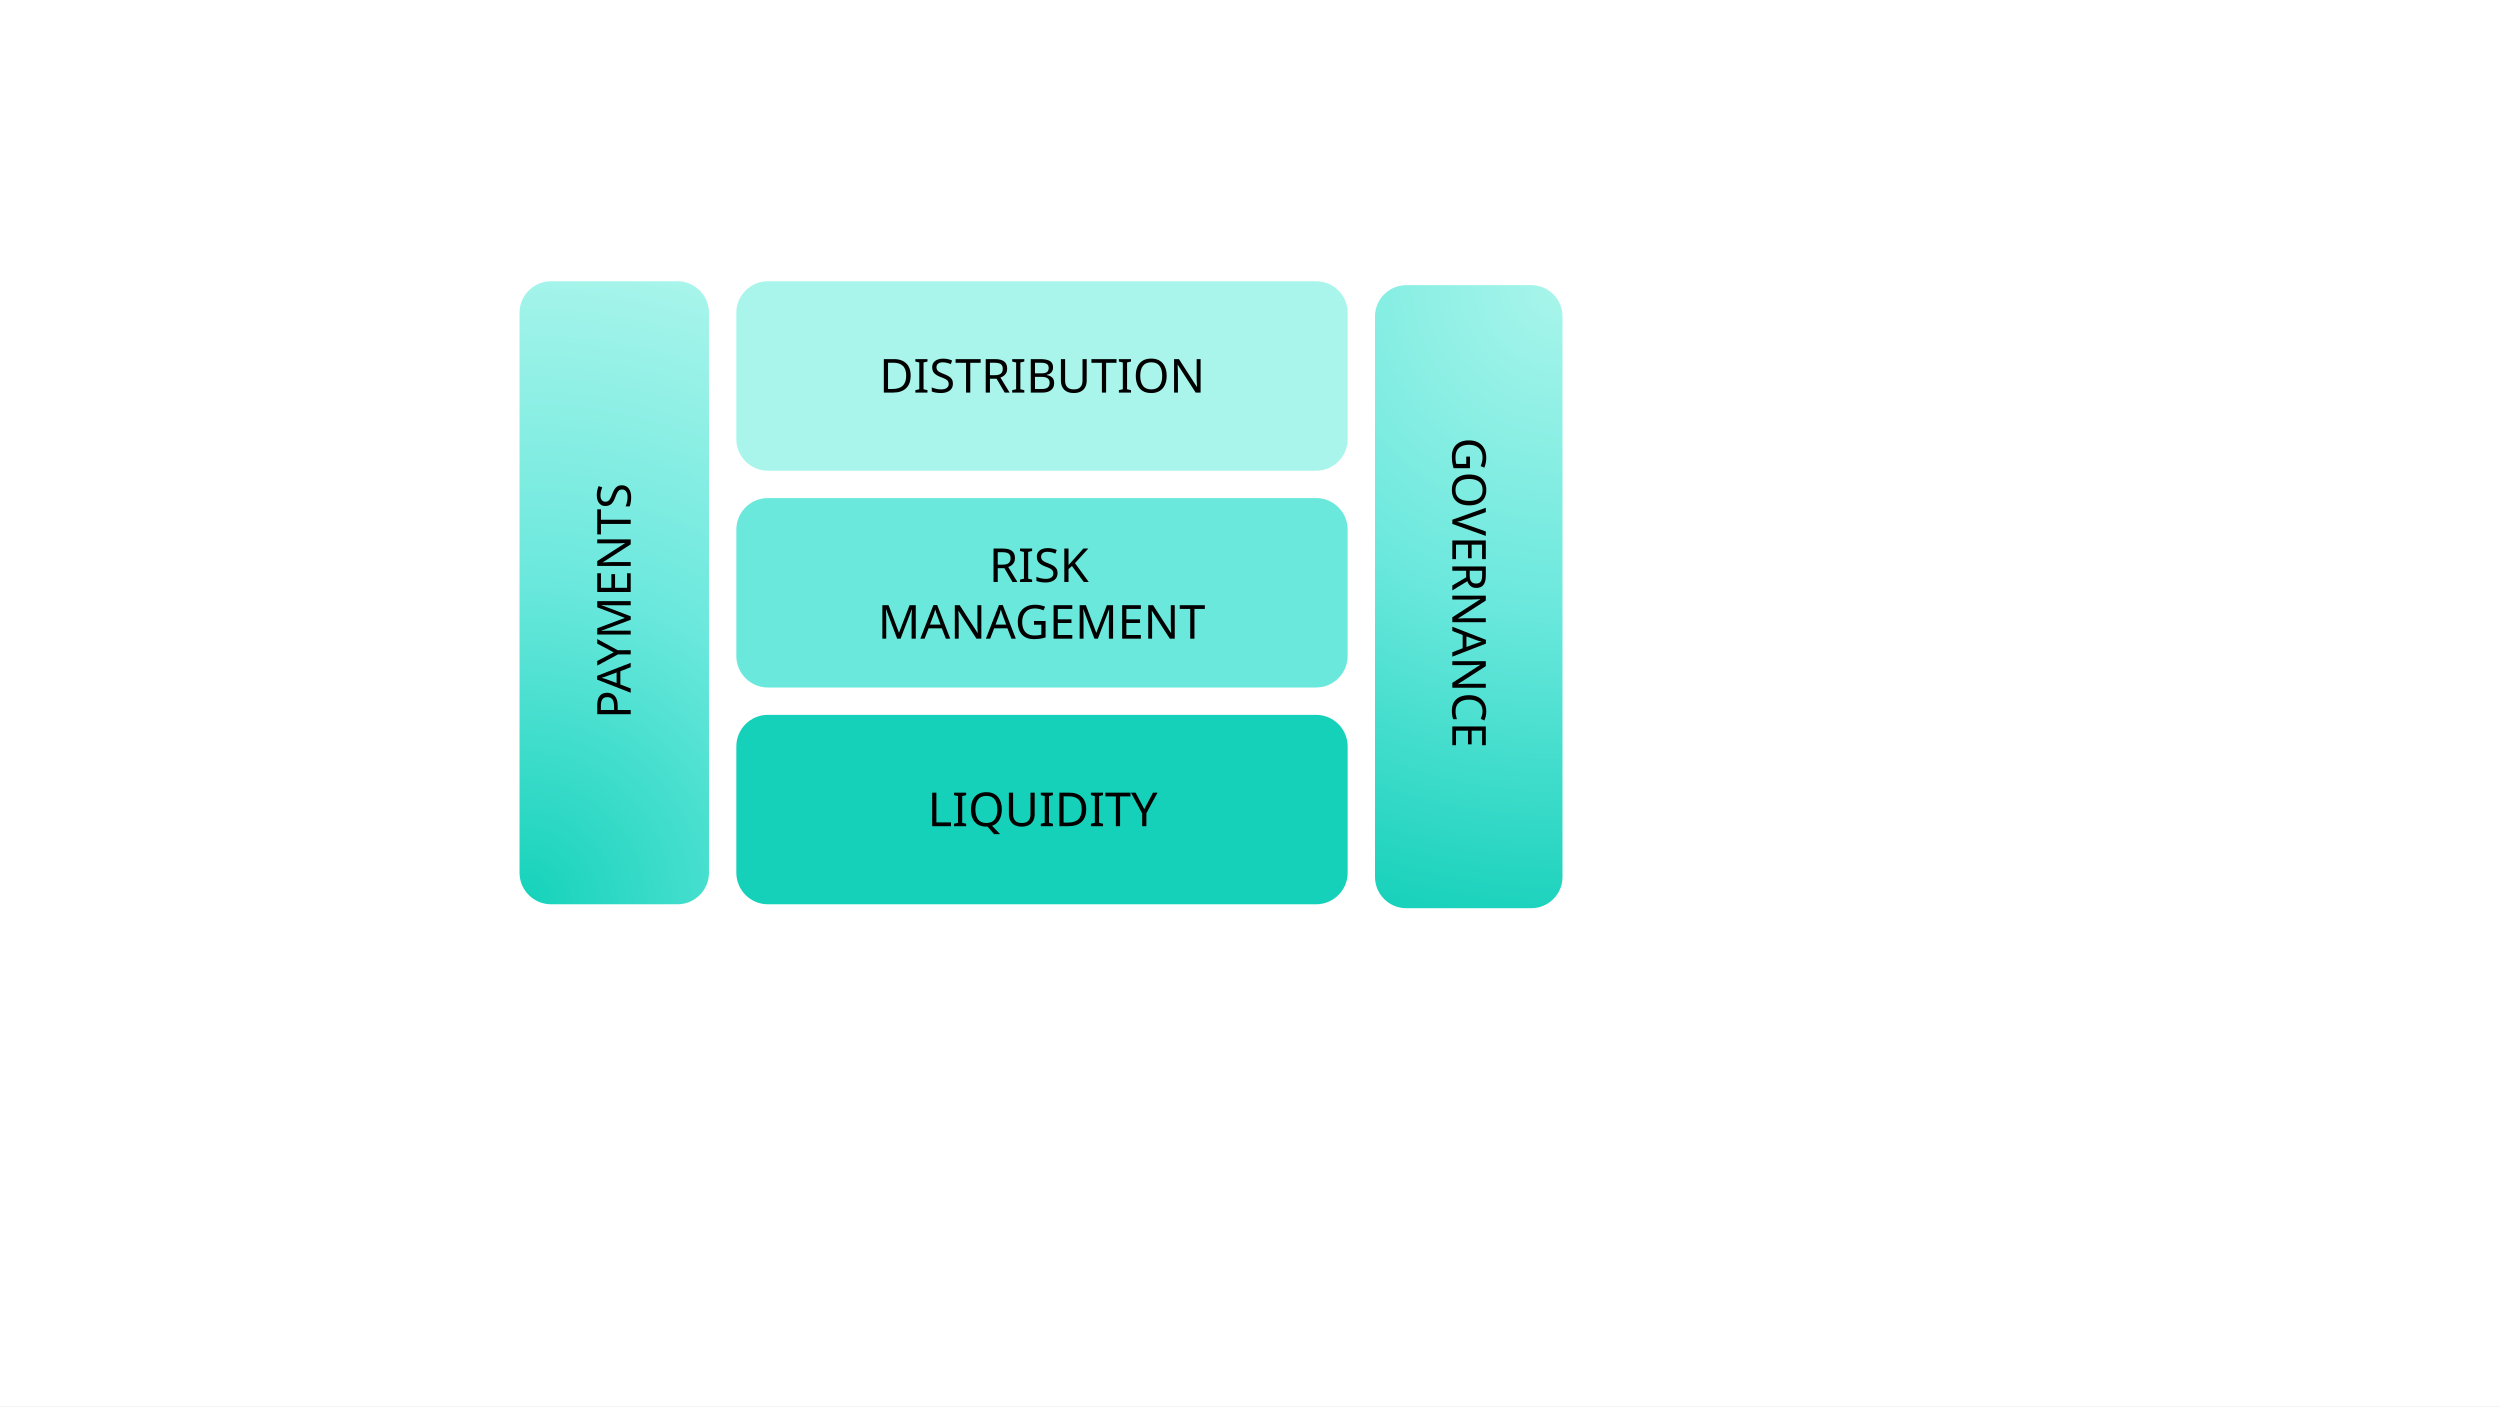
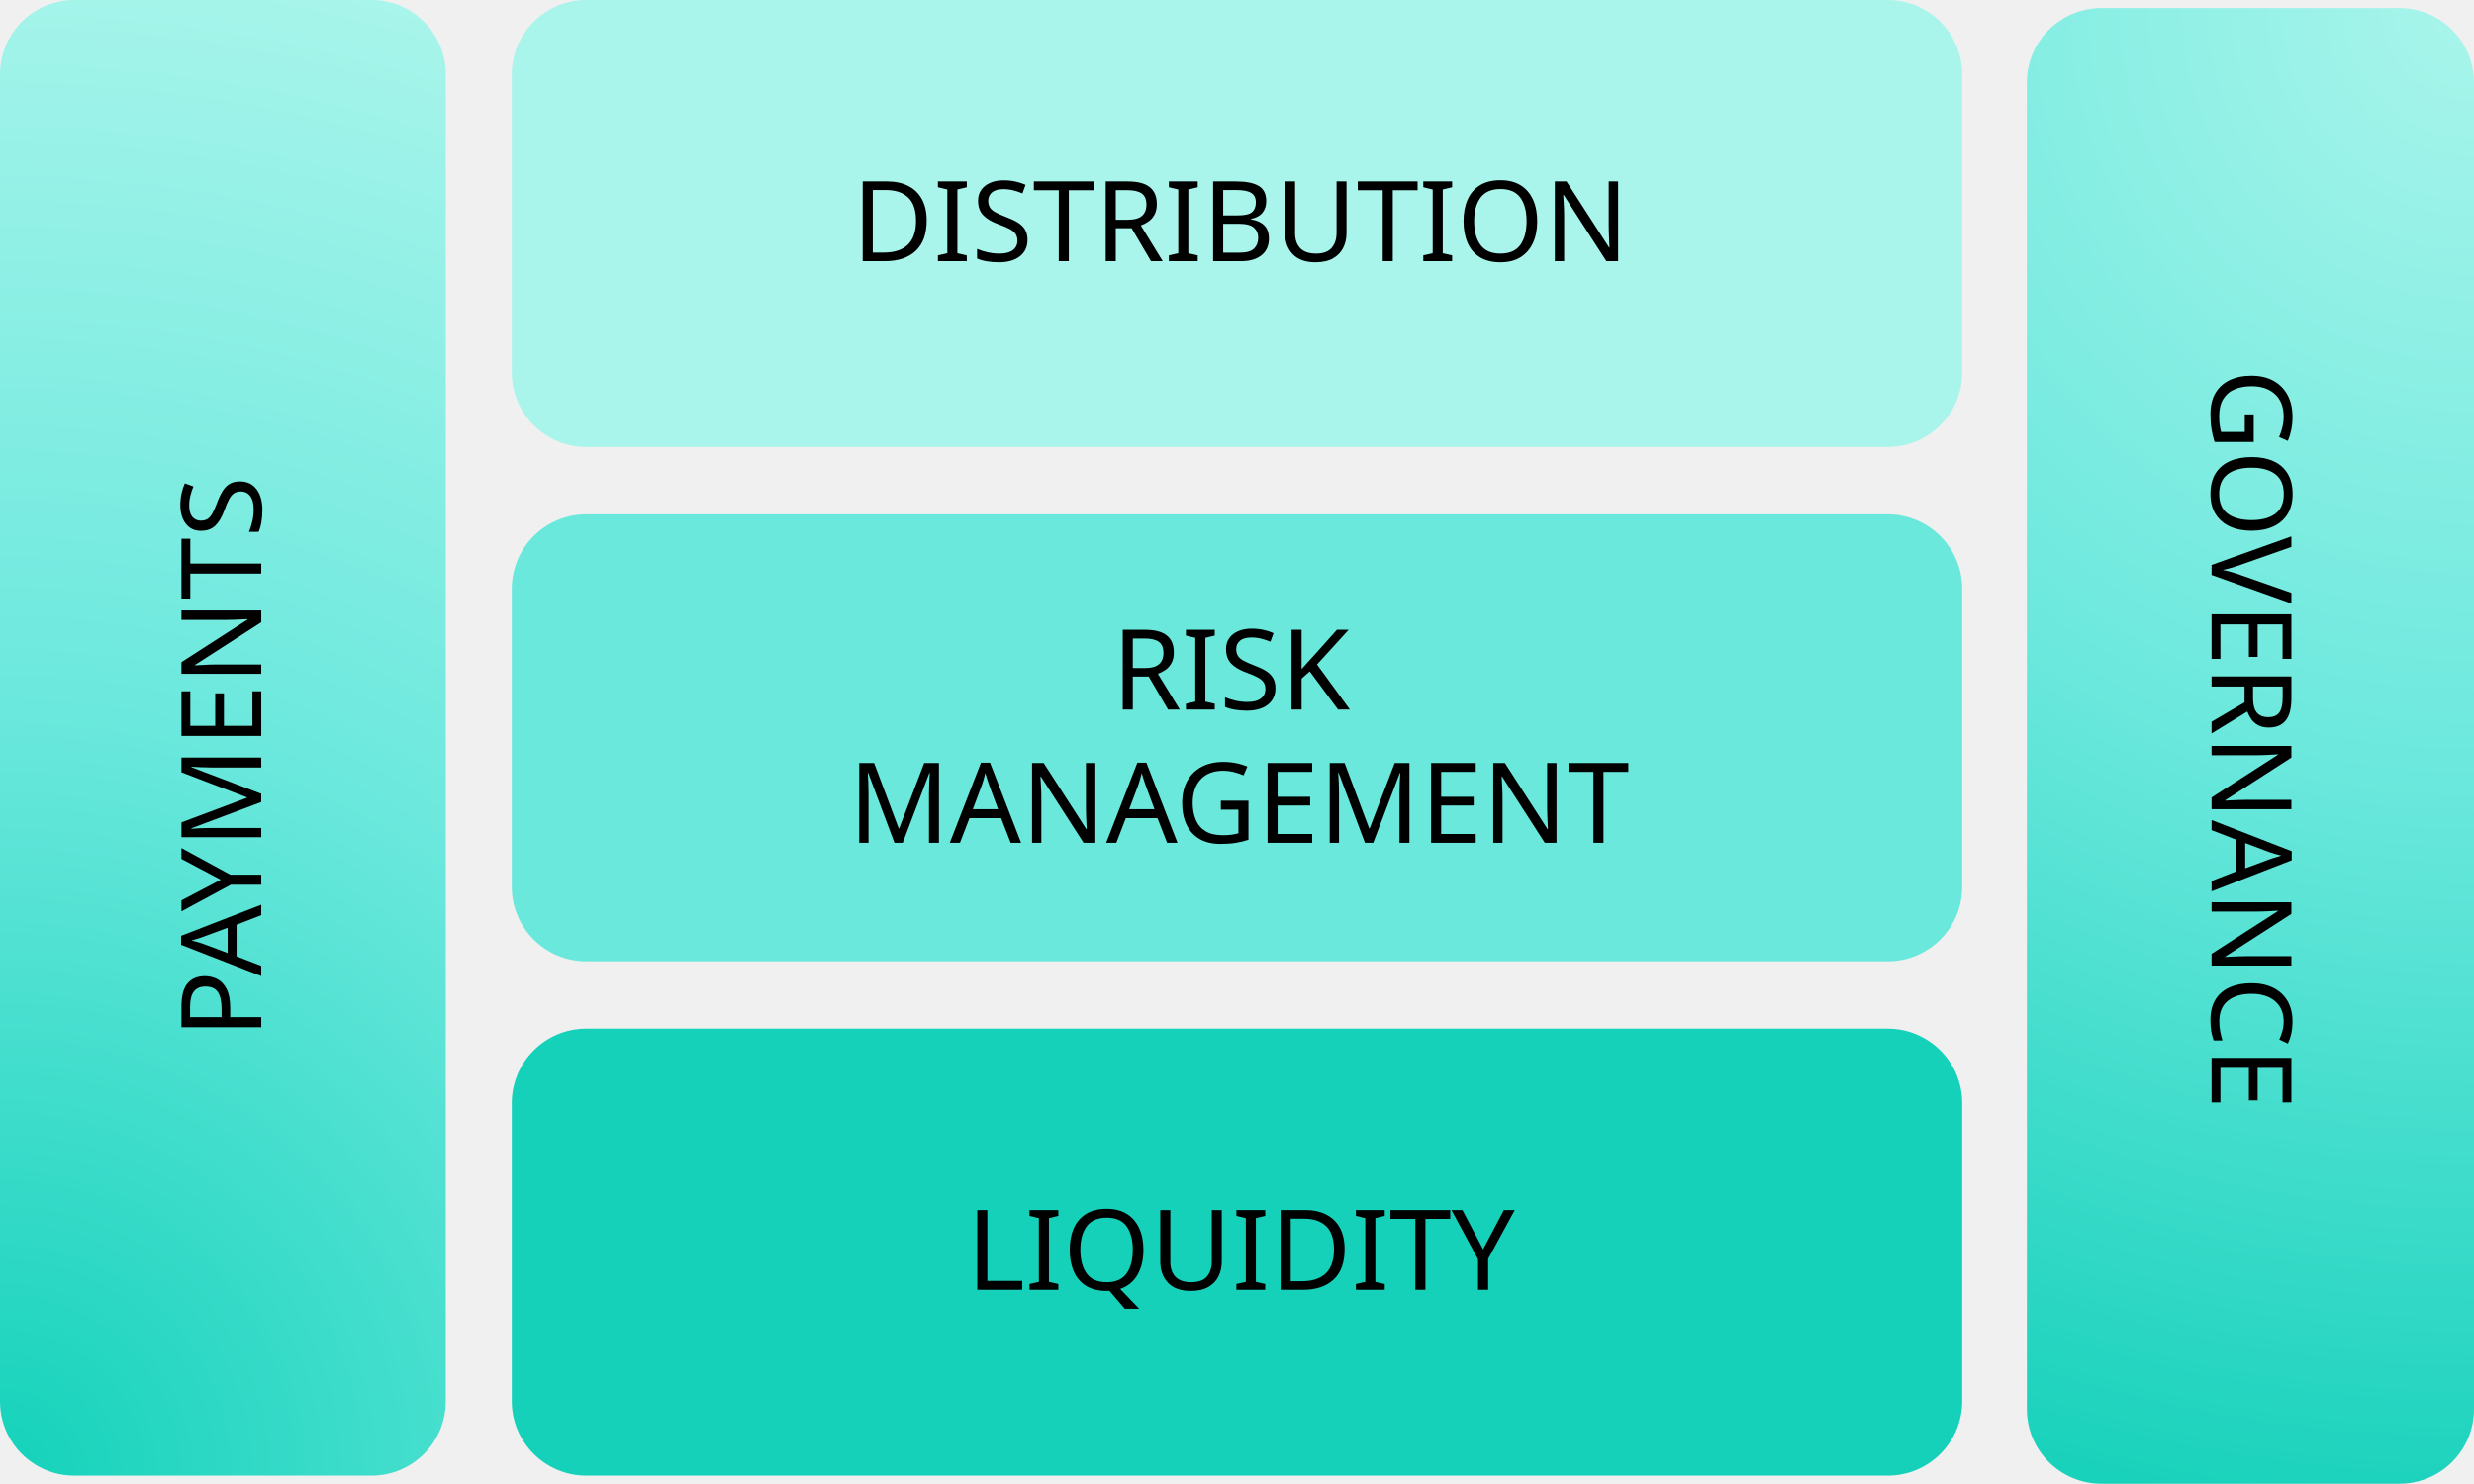
- <svg xmlns="http://www.w3.org/2000/svg" width="1280" height="720" overflow="hidden">
+ <svg xmlns="http://www.w3.org/2000/svg" width="1837" height="1102" overflow="hidden">
  <defs>
    <clipPath id="clip0">
-       <rect x="0" y="0" width="1280" height="720" />
+       <rect x="915" y="495" width="1837" height="1102" />
    </clipPath>
-     <radialGradient cx="0" cy="0" r="3.17584e+06" fy="-2.41774e-11" gradientUnits="userSpaceOnUse" spreadMethod="pad" id="fill1" gradientTransform="matrix(-1.92858e-20 -0.000104987 0.000104987 -1.92858e-20 266 463)">
+     <radialGradient cx="0" cy="0" r="3.17239e+06" fy="-2.4165e-11" gradientUnits="userSpaceOnUse" spreadMethod="pad" id="fill1" gradientTransform="matrix(-6.62949e-20 -0.000360892 0.000360892 -6.62949e-20 915 1591)">
      <stop offset="0" stop-color="#14D2BA" />
      <stop offset="0.5" stop-color="#6BE8DD" />
      <stop offset="1" stop-color="#A9F5EB" />
    </radialGradient>
-     <radialGradient cx="0" cy="0" r="3.17308e+06" fy="-2.41775e-11" gradientUnits="userSpaceOnUse" spreadMethod="pad" id="fill2" gradientTransform="matrix(6.42859e-21 0.000104987 -0.000104987 6.42859e-21 800 146)">
+     <radialGradient cx="0.125" cy="0.125" r="3.17319e+06" fx="0" fy="0" gradientUnits="userSpaceOnUse" spreadMethod="pad" id="fill2" gradientTransform="matrix(2.20983e-20 0.000360892 -0.000360892 2.20983e-20 2752 501)">
      <stop offset="0" stop-color="#A9F5EB" />
      <stop offset="0.5" stop-color="#6BE8DD" />
      <stop offset="1" stop-color="#16D1BA" />
    </radialGradient>
  </defs>
-   <g clip-path="url(#clip0)">
-     <rect x="0" y="0" width="1280" height="720" fill="#FFFFFF" />
-     <path d="M377 160.167C377 151.238 384.238 144 393.167 144L673.833 144C682.762 144 690 151.238 690 160.167L690 224.833C690 233.762 682.762 241 673.833 241L393.167 241C384.238 241 377 233.762 377 224.833Z" fill="#A9F5EB" fill-rule="evenodd" />
-     <text font-family="Rubik Medium,Rubik Medium_MSFontService,sans-serif" font-weight="500" font-size="24" transform="translate(450.191 201)">DISTRIBUTION</text>
-     <path d="M377 271.167C377 262.238 384.238 255 393.167 255L673.833 255C682.762 255 690 262.238 690 271.167L690 335.833C690 344.762 682.762 352 673.833 352L393.167 352C384.238 352 377 344.762 377 335.833Z" fill="#6BE8DC" fill-rule="evenodd" />
-     <text font-family="Rubik Medium,Rubik Medium_MSFontService,sans-serif" font-weight="500" font-size="24" transform="translate(506.361 298)">RISK <tspan font-size="24" x="-56.92" y="29">MANAGEMENT</tspan>
+   <g clip-path="url(#clip0)" transform="translate(-915 -495)">
+     <path d="M1295 550.334C1295 519.774 1319.77 495 1350.33 495L2316.67 495C2347.23 495 2372 519.774 2372 550.334L2372 771.666C2372 802.226 2347.23 827 2316.67 827L1350.33 827C1319.77 827 1295 802.226 1295 771.666Z" fill="#A9F5EB" fill-rule="evenodd" />
+     <text font-family="Rubik Medium,Rubik Medium_MSFontService,sans-serif" font-weight="500" font-size="83" transform="matrix(1 0 0 1 1547.53 689)">DISTRIBUTION</text>
+     <path d="M1295 932.334C1295 901.774 1319.77 877 1350.33 877L2316.67 877C2347.23 877 2372 901.774 2372 932.334L2372 1153.67C2372 1184.23 2347.23 1209 2316.67 1209L1350.33 1209C1319.77 1209 1295 1184.23 1295 1153.67Z" fill="#6BE8DC" fill-rule="evenodd" />
+     <text font-family="Rubik Medium,Rubik Medium_MSFontService,sans-serif" font-weight="500" font-size="83" transform="matrix(1 0 0 1 1740.62 1022)">RISK <tspan font-size="83" x="-195.663" y="99">MANAGEMENT</tspan>
    </text>
-     <path d="M377 382.167C377 373.238 384.238 366 393.167 366L673.833 366C682.762 366 690 373.238 690 382.167L690 446.833C690 455.762 682.762 463 673.833 463L393.167 463C384.238 463 377 455.762 377 446.833Z" fill="#16D1BA" fill-rule="evenodd" />
-     <text font-family="Rubik Medium,Rubik Medium_MSFontService,sans-serif" font-weight="500" font-size="24" transform="translate(474.941 423)">LIQUIDITY</text>
-     <path d="M282.167 463C273.238 463 266 455.762 266 446.833L266 160.167C266 151.238 273.238 144 282.167 144L346.833 144C355.762 144 363 151.238 363 160.167L363 446.833C363 455.762 355.762 463 346.833 463Z" fill="url(#fill1)" fill-rule="evenodd" />
-     <text font-family="Rubik Medium,Rubik Medium_MSFontService,sans-serif" font-weight="500" font-size="24" transform="matrix(-1.83697e-16 -1 1 -1.83697e-16 322.925 368)">PAYMENTS</text>
-     <path d="M784 146C792.836 146 800 153.163 800 162L800 449C800 457.836 792.836 465 784 465L720 465C711.164 465 704 457.836 704 449L704 162C704 153.163 711.164 146 720 146Z" fill="url(#fill2)" fill-rule="evenodd" />
-     <text font-family="Rubik Medium,Rubik Medium_MSFontService,sans-serif" font-weight="500" font-size="24" transform="matrix(6.12323e-17 1 -1 6.12323e-17 743.59 224)">GOVERNANCE</text>
+     <path d="M1295 1314.33C1295 1283.77 1319.77 1259 1350.33 1259L2316.67 1259C2347.23 1259 2372 1283.77 2372 1314.33L2372 1535.67C2372 1566.23 2347.23 1591 2316.67 1591L1350.33 1591C1319.77 1591 1295 1566.23 1295 1535.67Z" fill="#16D1BA" fill-rule="evenodd" />
+     <text font-family="Rubik Medium,Rubik Medium_MSFontService,sans-serif" font-weight="500" font-size="83" transform="matrix(1 0 0 1 1632.61 1453)">LIQUIDITY</text>
+     <path d="M970.168 1591C939.7 1591 915 1566.3 915 1535.83L915 550.168C915 519.699 939.7 495 970.168 495L1190.83 495C1221.3 495 1246 519.699 1246 550.168L1246 1535.83C1246 1566.3 1221.3 1591 1190.83 1591Z" fill="url(#fill1)" fill-rule="evenodd" />
+     <text font-family="Rubik Medium,Rubik Medium_MSFontService,sans-serif" font-weight="500" font-size="83" transform="matrix(-1.83697e-16 -1 1 -1.83697e-16 1109 1266)">PAYMENTS</text>
+     <path d="M2696.67 501C2727.23 501 2752 525.774 2752 556.334L2752 1541.67C2752 1572.23 2727.23 1597 2696.67 1597L2475.33 1597C2444.77 1597 2420 1572.23 2420 1541.67L2420 556.334C2420 525.774 2444.77 501 2475.33 501Z" fill="url(#fill2)" fill-rule="evenodd" />
+     <text font-family="Rubik Medium,Rubik Medium_MSFontService,sans-serif" font-weight="500" font-size="83" transform="matrix(6.12323e-17 1 -1 6.12323e-17 2557.15 769)">GOVERNANCE</text>
  </g>
</svg>
